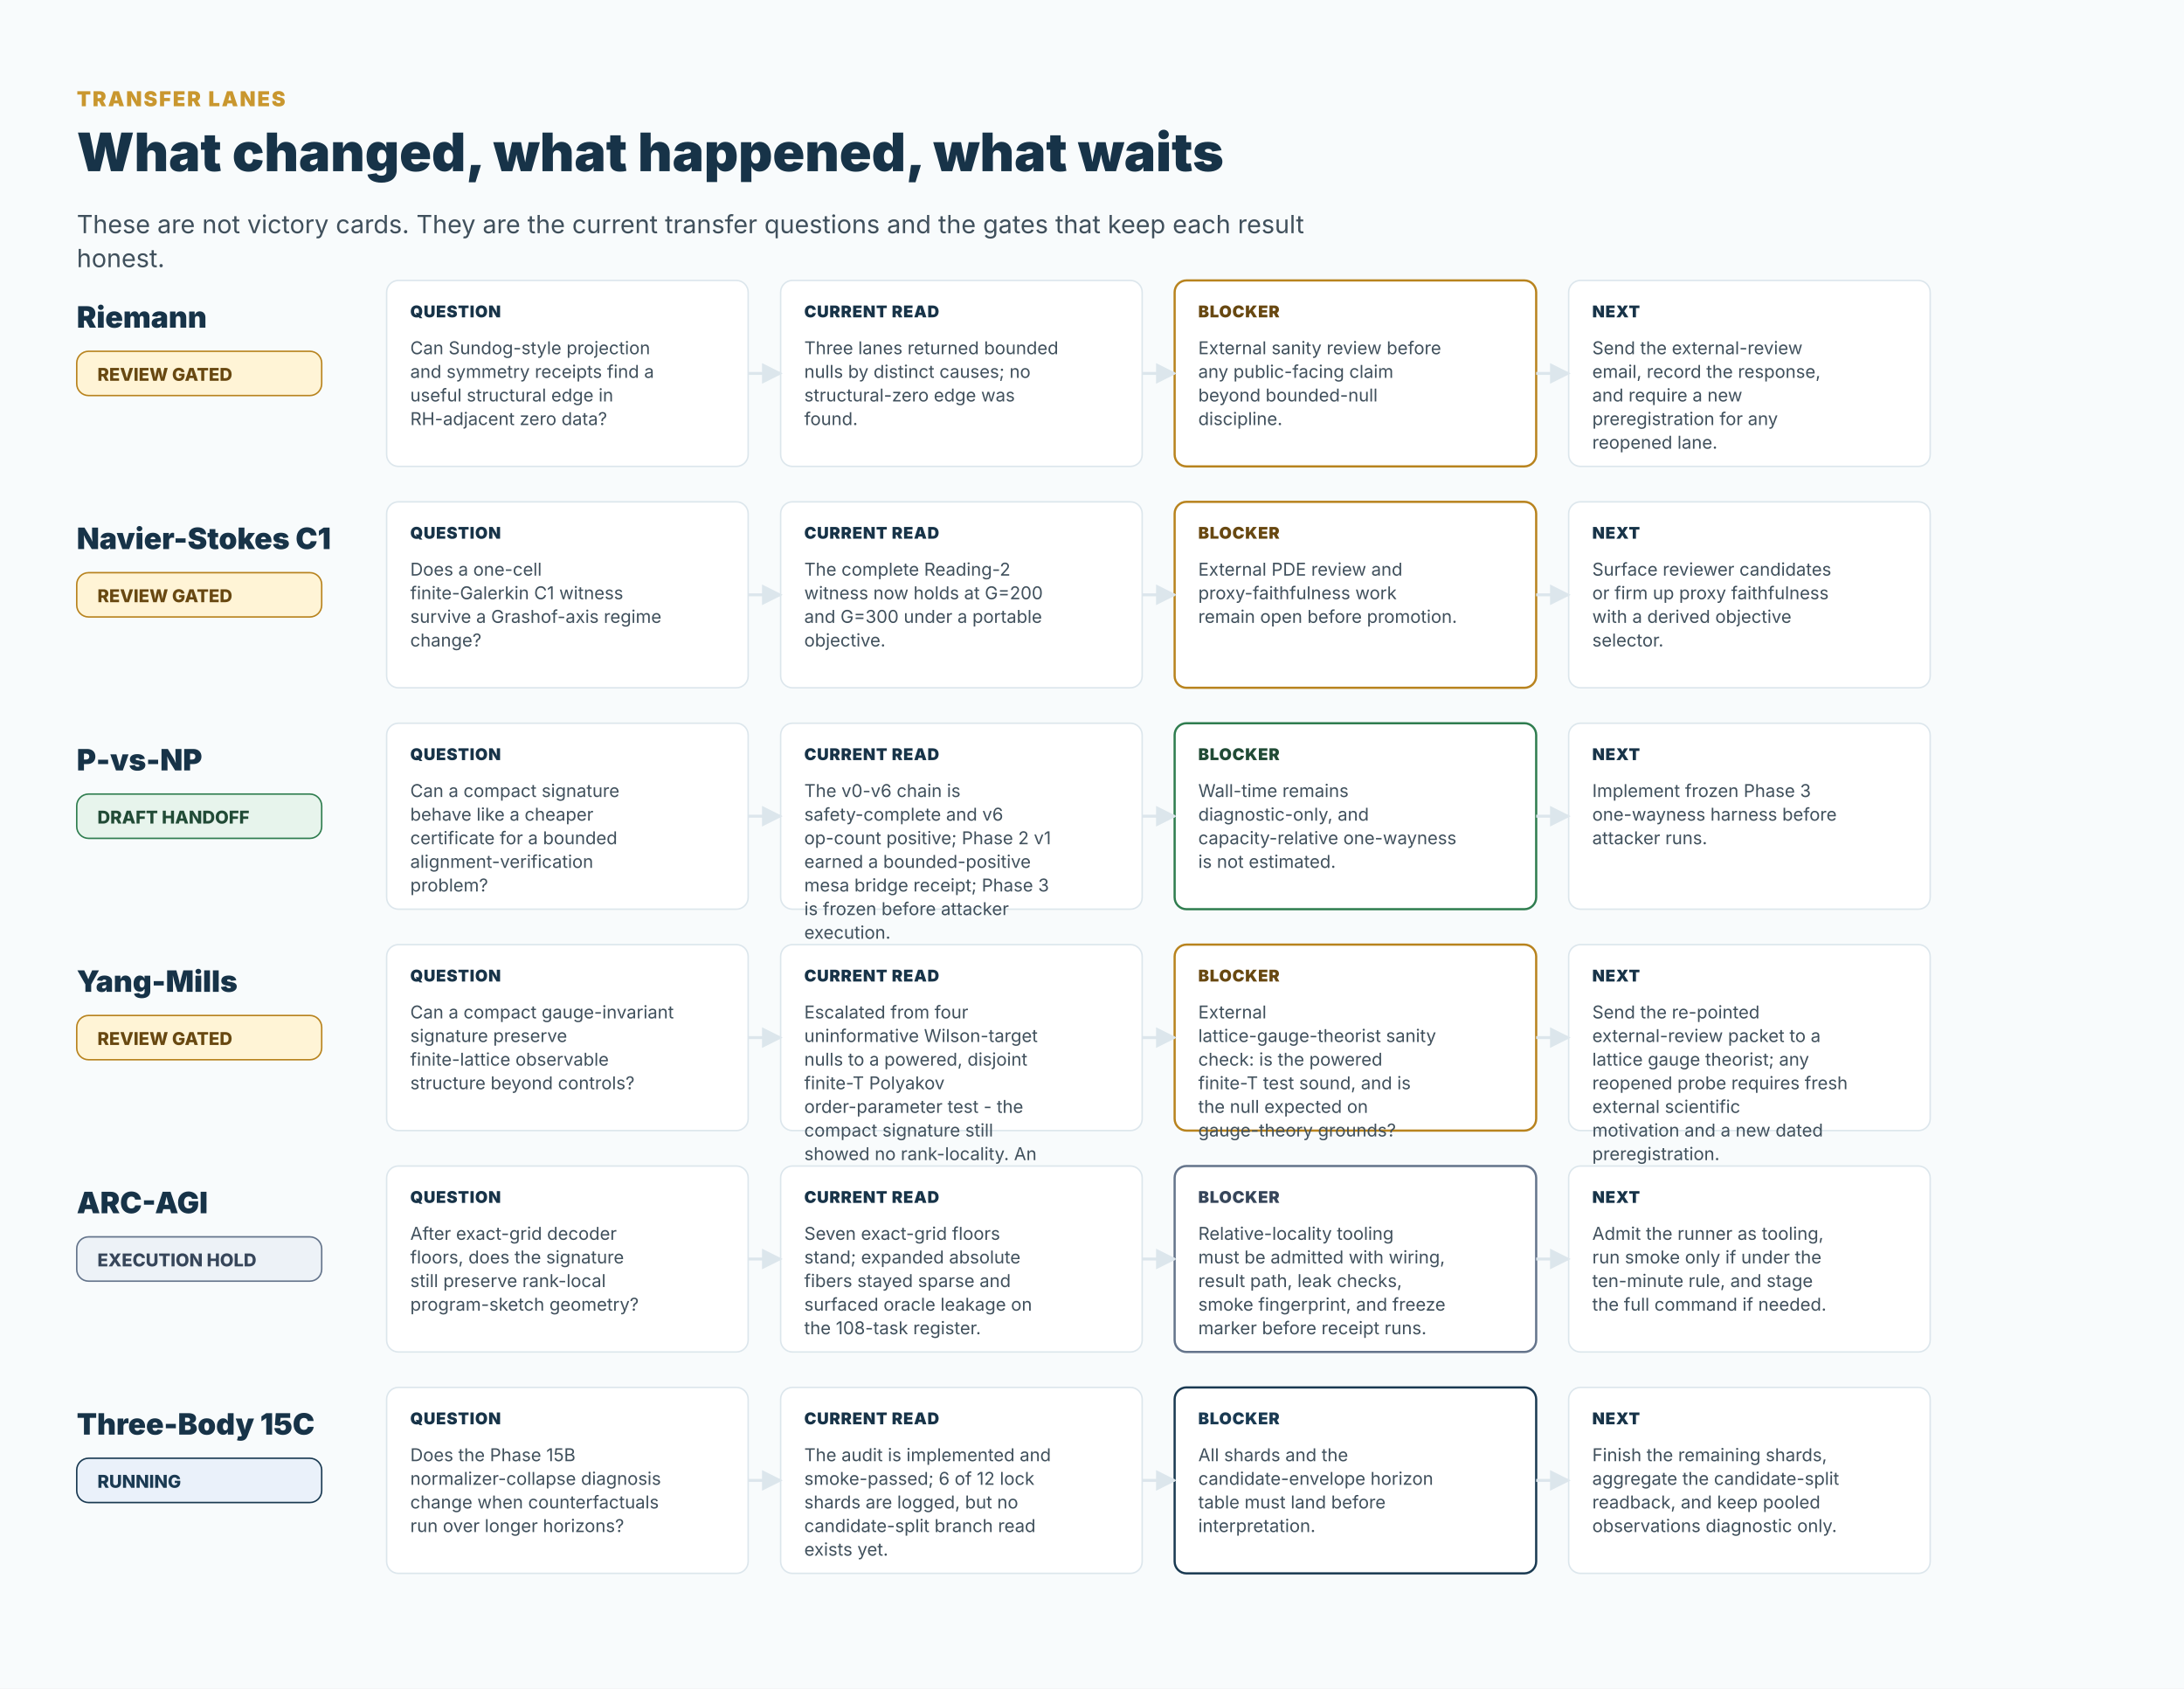
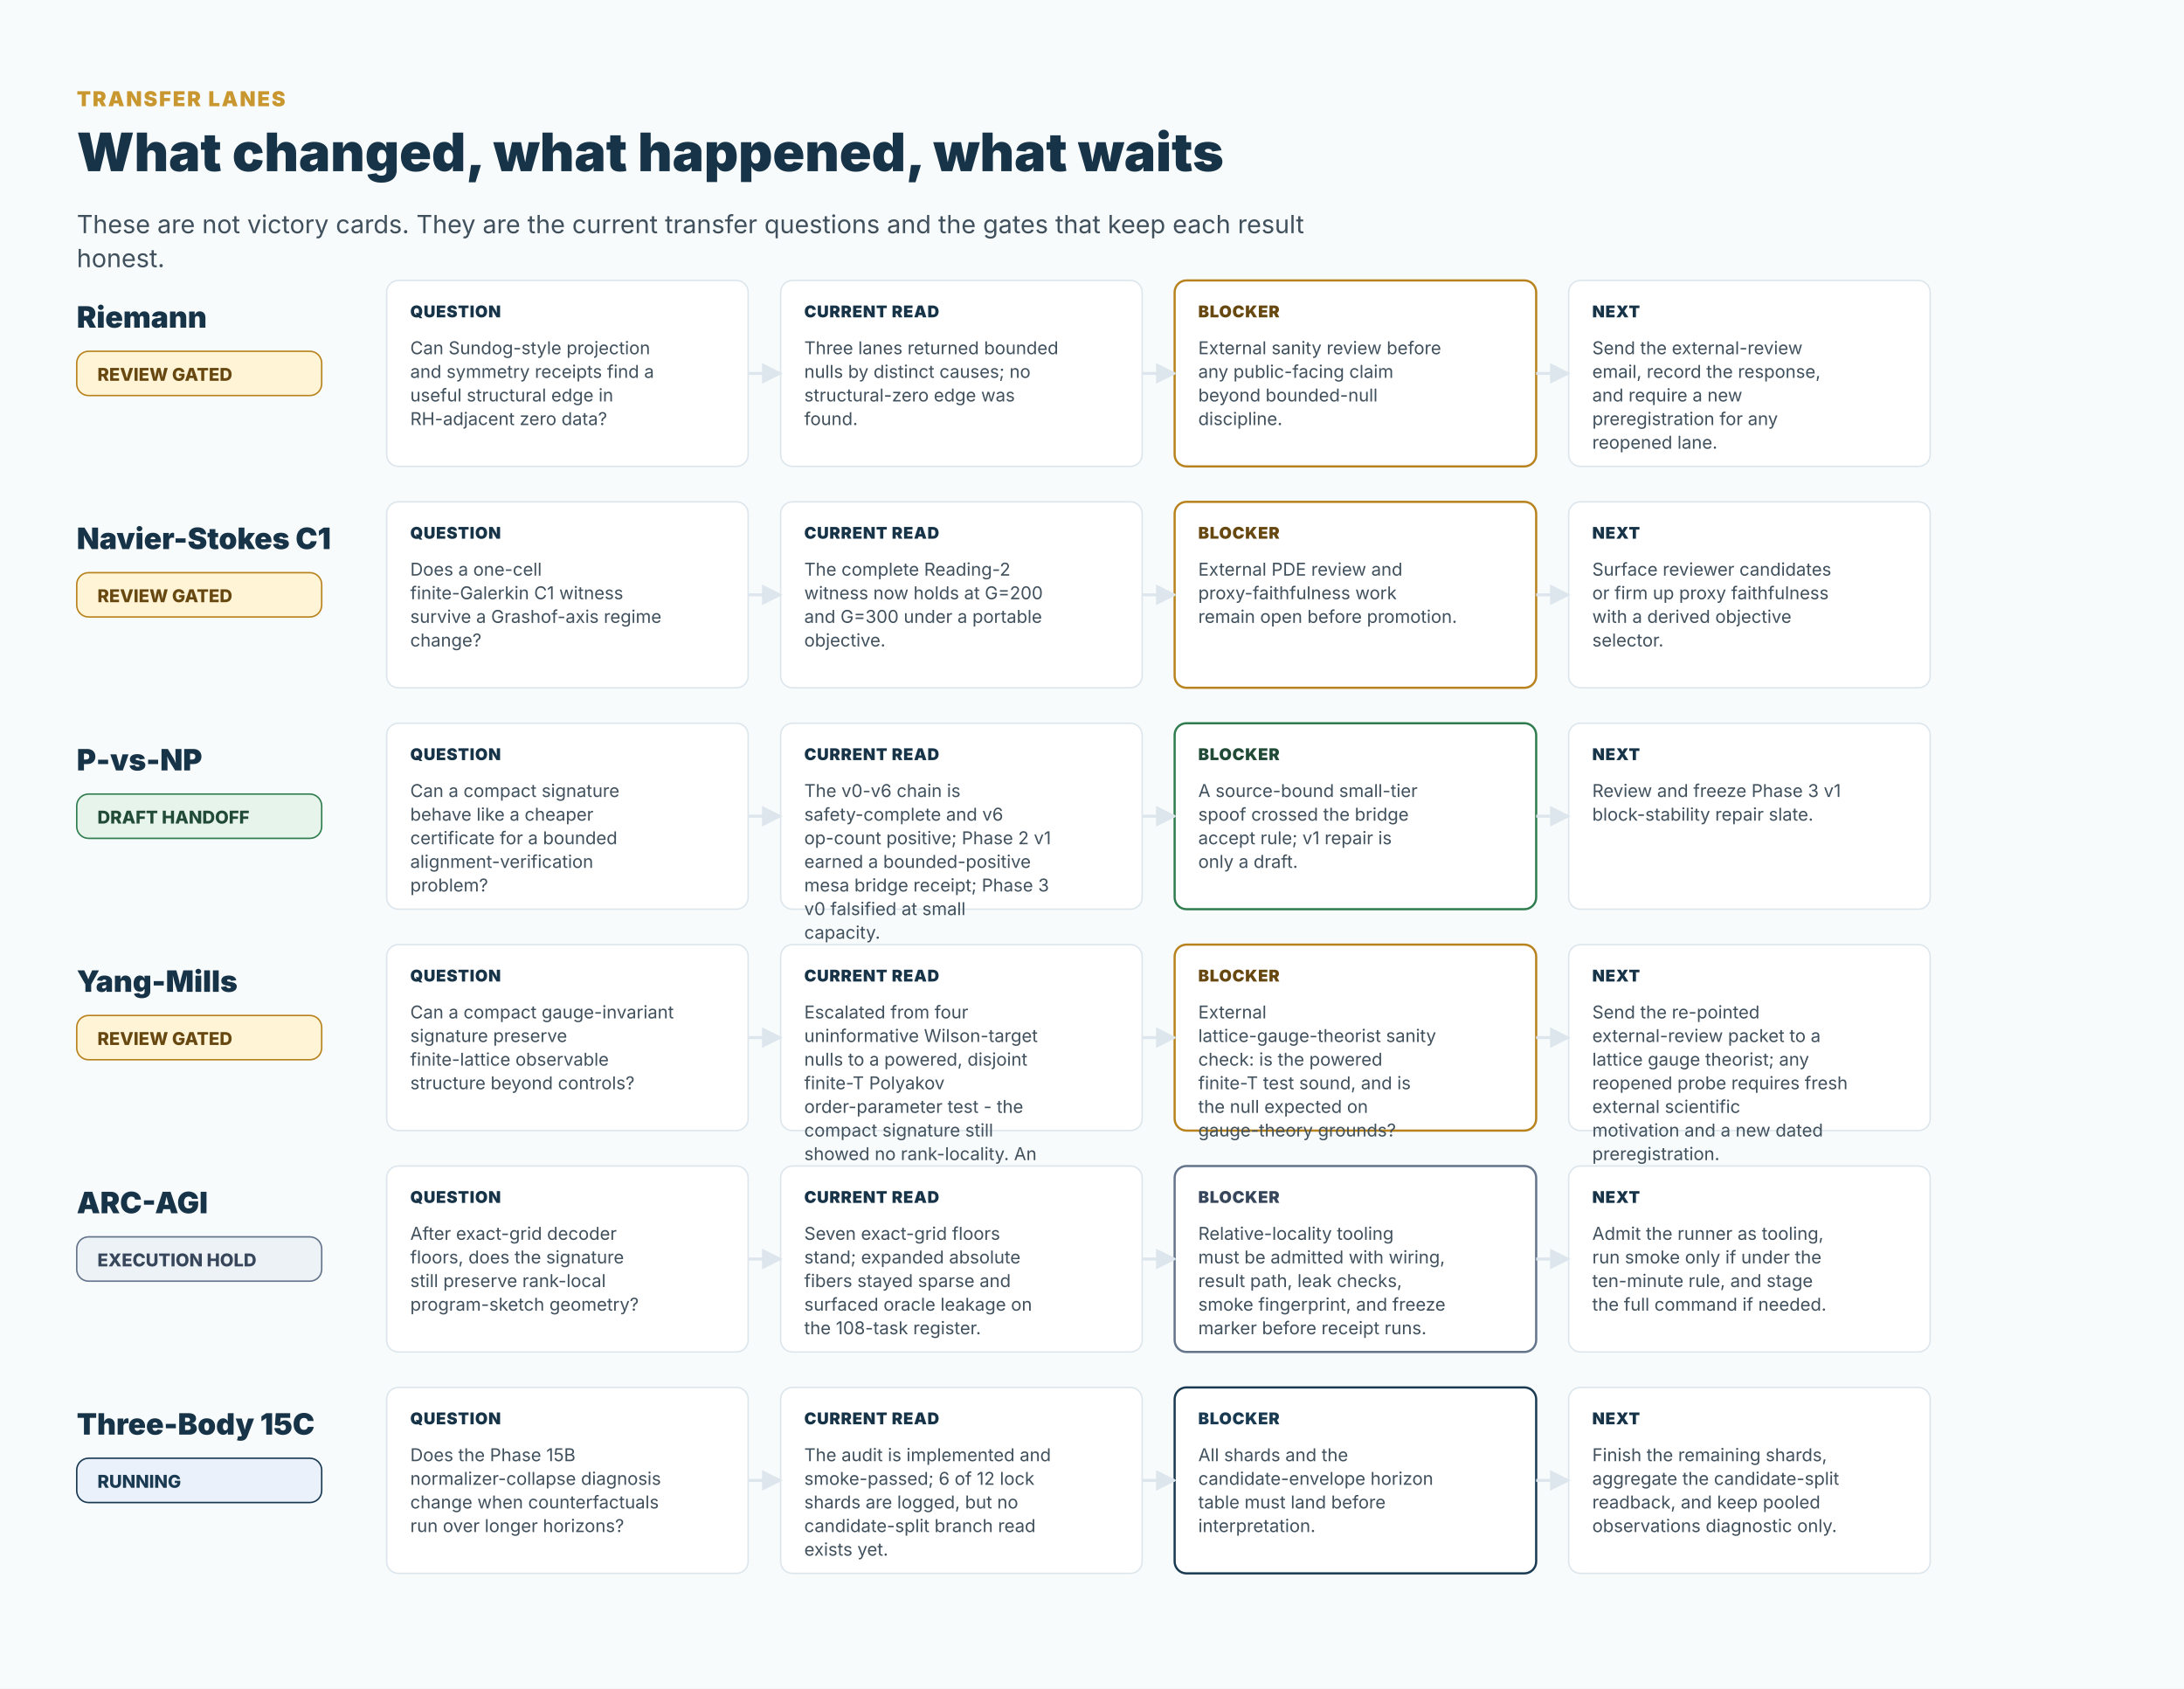
<svg xmlns="http://www.w3.org/2000/svg" viewBox="0 0 1480 1144" width="1480" height="1144" role="img" aria-labelledby="title desc">
  <rect width="1480" height="1144" fill="#F8FBFC" />
  <defs>
    <marker id="arrow" viewBox="0 0 10 10" refX="9" refY="5" markerWidth="7" markerHeight="7" orient="auto-start-reverse">
      <path d="M0,0 L10,5 L0,10 z" fill="#DCE6EC" stroke="none" />
    </marker>
  </defs>
  <text x="52" y="72" fill="#C9972F" font-family="system-ui, -apple-system, BlinkMacSystemFont, 'Segoe UI', sans-serif" font-size="14" font-weight="850" letter-spacing="0.08em">TRANSFER LANES</text>
  <text x="52" y="116" fill="#173348" font-family="system-ui, -apple-system, BlinkMacSystemFont, 'Segoe UI', sans-serif" font-size="36" font-weight="850" text-anchor="start" letter-spacing="0">
    <tspan x="52" dy="0">What changed, what happened, what waits</tspan>
  </text>
  <text x="52" y="158" fill="#40505C" font-family="system-ui, -apple-system, BlinkMacSystemFont, 'Segoe UI', sans-serif" font-size="17" font-weight="400" text-anchor="start" letter-spacing="0">
    <tspan x="52" dy="0">These are not victory cards. They are the current transfer questions and the gates that keep each result</tspan>
    <tspan x="52" dy="23">honest.</tspan>
  </text>
  <g data-project="riemann">
    <text x="52" y="222" fill="#173348" font-family="system-ui, -apple-system, BlinkMacSystemFont, 'Segoe UI', sans-serif" font-size="20" font-weight="850" letter-spacing="0">Riemann</text>
    <g>
      <rect x="52" y="238" width="166" height="30" rx="8" fill="#FFF4D6" stroke="#B8831E" stroke-width="1" />
      <text x="66" y="258" fill="#684811" font-family="system-ui, -apple-system, BlinkMacSystemFont, 'Segoe UI', sans-serif" font-size="12" font-weight="800" letter-spacing="0">REVIEW GATED</text>
    </g>
    <g>
      <rect x="262" y="190" width="245" height="126" rx="8" fill="#FFFFFF" stroke="#DCE6EC" stroke-width="1" />
      <text x="278" y="215" fill="#173348" font-family="system-ui, -apple-system, BlinkMacSystemFont, 'Segoe UI', sans-serif" font-size="11" font-weight="850" letter-spacing="0.04em">QUESTION</text>
      <text x="278" y="240" fill="#40505C" font-family="system-ui, -apple-system, BlinkMacSystemFont, 'Segoe UI', sans-serif" font-size="12" font-weight="400" text-anchor="start" letter-spacing="0">
        <tspan x="278" dy="0">Can Sundog-style projection</tspan>
        <tspan x="278" dy="16">and symmetry receipts find a</tspan>
        <tspan x="278" dy="16">useful structural edge in</tspan>
        <tspan x="278" dy="16">RH-adjacent zero data?</tspan>
      </text>
    </g>
    <g>
      <rect x="529" y="190" width="245" height="126" rx="8" fill="#FFFFFF" stroke="#DCE6EC" stroke-width="1" />
      <text x="545" y="215" fill="#173348" font-family="system-ui, -apple-system, BlinkMacSystemFont, 'Segoe UI', sans-serif" font-size="11" font-weight="850" letter-spacing="0.04em">CURRENT READ</text>
      <text x="545" y="240" fill="#40505C" font-family="system-ui, -apple-system, BlinkMacSystemFont, 'Segoe UI', sans-serif" font-size="12" font-weight="400" text-anchor="start" letter-spacing="0">
        <tspan x="545" dy="0">Three lanes returned bounded</tspan>
        <tspan x="545" dy="16">nulls by distinct causes; no</tspan>
        <tspan x="545" dy="16">structural-zero edge was</tspan>
        <tspan x="545" dy="16">found.</tspan>
      </text>
    </g>
    <g>
      <rect x="796" y="190" width="245" height="126" rx="8" fill="#FFFFFF" stroke="#B8831E" stroke-width="1.5" />
      <text x="812" y="215" fill="#684811" font-family="system-ui, -apple-system, BlinkMacSystemFont, 'Segoe UI', sans-serif" font-size="11" font-weight="850" letter-spacing="0.04em">BLOCKER</text>
      <text x="812" y="240" fill="#40505C" font-family="system-ui, -apple-system, BlinkMacSystemFont, 'Segoe UI', sans-serif" font-size="12" font-weight="400" text-anchor="start" letter-spacing="0">
        <tspan x="812" dy="0">External sanity review before</tspan>
        <tspan x="812" dy="16">any public-facing claim</tspan>
        <tspan x="812" dy="16">beyond bounded-null</tspan>
        <tspan x="812" dy="16">discipline.</tspan>
      </text>
    </g>
    <g>
      <rect x="1063" y="190" width="245" height="126" rx="8" fill="#FFFFFF" stroke="#DCE6EC" stroke-width="1" />
      <text x="1079" y="215" fill="#173348" font-family="system-ui, -apple-system, BlinkMacSystemFont, 'Segoe UI', sans-serif" font-size="11" font-weight="850" letter-spacing="0.04em">NEXT</text>
      <text x="1079" y="240" fill="#40505C" font-family="system-ui, -apple-system, BlinkMacSystemFont, 'Segoe UI', sans-serif" font-size="12" font-weight="400" text-anchor="start" letter-spacing="0">
        <tspan x="1079" dy="0">Send the external-review</tspan>
        <tspan x="1079" dy="16">email, record the response,</tspan>
        <tspan x="1079" dy="16">and require a new</tspan>
        <tspan x="1079" dy="16">preregistration for any</tspan>
        <tspan x="1079" dy="16">reopened lane.</tspan>
      </text>
    </g>
    <line x1="507" y1="253" x2="529" y2="253" stroke="#DCE6EC" stroke-width="2" marker-end="url(#arrow)" />
    <line x1="774" y1="253" x2="796" y2="253" stroke="#DCE6EC" stroke-width="2" marker-end="url(#arrow)" />
    <line x1="1041" y1="253" x2="1063" y2="253" stroke="#DCE6EC" stroke-width="2" marker-end="url(#arrow)" />
  </g>
  <g data-project="navier_stokes_c1">
    <text x="52" y="372" fill="#173348" font-family="system-ui, -apple-system, BlinkMacSystemFont, 'Segoe UI', sans-serif" font-size="20" font-weight="850" letter-spacing="0">Navier-Stokes C1</text>
    <g>
      <rect x="52" y="388" width="166" height="30" rx="8" fill="#FFF4D6" stroke="#B8831E" stroke-width="1" />
      <text x="66" y="408" fill="#684811" font-family="system-ui, -apple-system, BlinkMacSystemFont, 'Segoe UI', sans-serif" font-size="12" font-weight="800" letter-spacing="0">REVIEW GATED</text>
    </g>
    <g>
      <rect x="262" y="340" width="245" height="126" rx="8" fill="#FFFFFF" stroke="#DCE6EC" stroke-width="1" />
      <text x="278" y="365" fill="#173348" font-family="system-ui, -apple-system, BlinkMacSystemFont, 'Segoe UI', sans-serif" font-size="11" font-weight="850" letter-spacing="0.04em">QUESTION</text>
      <text x="278" y="390" fill="#40505C" font-family="system-ui, -apple-system, BlinkMacSystemFont, 'Segoe UI', sans-serif" font-size="12" font-weight="400" text-anchor="start" letter-spacing="0">
        <tspan x="278" dy="0">Does a one-cell</tspan>
        <tspan x="278" dy="16">finite-Galerkin C1 witness</tspan>
        <tspan x="278" dy="16">survive a Grashof-axis regime</tspan>
        <tspan x="278" dy="16">change?</tspan>
      </text>
    </g>
    <g>
      <rect x="529" y="340" width="245" height="126" rx="8" fill="#FFFFFF" stroke="#DCE6EC" stroke-width="1" />
      <text x="545" y="365" fill="#173348" font-family="system-ui, -apple-system, BlinkMacSystemFont, 'Segoe UI', sans-serif" font-size="11" font-weight="850" letter-spacing="0.04em">CURRENT READ</text>
      <text x="545" y="390" fill="#40505C" font-family="system-ui, -apple-system, BlinkMacSystemFont, 'Segoe UI', sans-serif" font-size="12" font-weight="400" text-anchor="start" letter-spacing="0">
        <tspan x="545" dy="0">The complete Reading-2</tspan>
        <tspan x="545" dy="16">witness now holds at G=200</tspan>
        <tspan x="545" dy="16">and G=300 under a portable</tspan>
        <tspan x="545" dy="16">objective.</tspan>
      </text>
    </g>
    <g>
      <rect x="796" y="340" width="245" height="126" rx="8" fill="#FFFFFF" stroke="#B8831E" stroke-width="1.5" />
      <text x="812" y="365" fill="#684811" font-family="system-ui, -apple-system, BlinkMacSystemFont, 'Segoe UI', sans-serif" font-size="11" font-weight="850" letter-spacing="0.04em">BLOCKER</text>
      <text x="812" y="390" fill="#40505C" font-family="system-ui, -apple-system, BlinkMacSystemFont, 'Segoe UI', sans-serif" font-size="12" font-weight="400" text-anchor="start" letter-spacing="0">
        <tspan x="812" dy="0">External PDE review and</tspan>
        <tspan x="812" dy="16">proxy-faithfulness work</tspan>
        <tspan x="812" dy="16">remain open before promotion.</tspan>
      </text>
    </g>
    <g>
      <rect x="1063" y="340" width="245" height="126" rx="8" fill="#FFFFFF" stroke="#DCE6EC" stroke-width="1" />
      <text x="1079" y="365" fill="#173348" font-family="system-ui, -apple-system, BlinkMacSystemFont, 'Segoe UI', sans-serif" font-size="11" font-weight="850" letter-spacing="0.04em">NEXT</text>
      <text x="1079" y="390" fill="#40505C" font-family="system-ui, -apple-system, BlinkMacSystemFont, 'Segoe UI', sans-serif" font-size="12" font-weight="400" text-anchor="start" letter-spacing="0">
        <tspan x="1079" dy="0">Surface reviewer candidates</tspan>
        <tspan x="1079" dy="16">or firm up proxy faithfulness</tspan>
        <tspan x="1079" dy="16">with a derived objective</tspan>
        <tspan x="1079" dy="16">selector.</tspan>
      </text>
    </g>
    <line x1="507" y1="403" x2="529" y2="403" stroke="#DCE6EC" stroke-width="2" marker-end="url(#arrow)" />
    <line x1="774" y1="403" x2="796" y2="403" stroke="#DCE6EC" stroke-width="2" marker-end="url(#arrow)" />
    <line x1="1041" y1="403" x2="1063" y2="403" stroke="#DCE6EC" stroke-width="2" marker-end="url(#arrow)" />
  </g>
  <g data-project="pvnp">
    <text x="52" y="522" fill="#173348" font-family="system-ui, -apple-system, BlinkMacSystemFont, 'Segoe UI', sans-serif" font-size="20" font-weight="850" letter-spacing="0">P-vs-NP</text>
    <g>
      <rect x="52" y="538" width="166" height="30" rx="8" fill="#E7F4EC" stroke="#2F7D4F" stroke-width="1" />
      <text x="66" y="558" fill="#214B36" font-family="system-ui, -apple-system, BlinkMacSystemFont, 'Segoe UI', sans-serif" font-size="12" font-weight="800" letter-spacing="0">DRAFT HANDOFF</text>
    </g>
    <g>
      <rect x="262" y="490" width="245" height="126" rx="8" fill="#FFFFFF" stroke="#DCE6EC" stroke-width="1" />
      <text x="278" y="515" fill="#173348" font-family="system-ui, -apple-system, BlinkMacSystemFont, 'Segoe UI', sans-serif" font-size="11" font-weight="850" letter-spacing="0.04em">QUESTION</text>
      <text x="278" y="540" fill="#40505C" font-family="system-ui, -apple-system, BlinkMacSystemFont, 'Segoe UI', sans-serif" font-size="12" font-weight="400" text-anchor="start" letter-spacing="0">
        <tspan x="278" dy="0">Can a compact signature</tspan>
        <tspan x="278" dy="16">behave like a cheaper</tspan>
        <tspan x="278" dy="16">certificate for a bounded</tspan>
        <tspan x="278" dy="16">alignment-verification</tspan>
        <tspan x="278" dy="16">problem?</tspan>
      </text>
    </g>
    <g>
      <rect x="529" y="490" width="245" height="126" rx="8" fill="#FFFFFF" stroke="#DCE6EC" stroke-width="1" />
      <text x="545" y="515" fill="#173348" font-family="system-ui, -apple-system, BlinkMacSystemFont, 'Segoe UI', sans-serif" font-size="11" font-weight="850" letter-spacing="0.04em">CURRENT READ</text>
      <text x="545" y="540" fill="#40505C" font-family="system-ui, -apple-system, BlinkMacSystemFont, 'Segoe UI', sans-serif" font-size="12" font-weight="400" text-anchor="start" letter-spacing="0">
        <tspan x="545" dy="0">The v0-v6 chain is</tspan>
        <tspan x="545" dy="16">safety-complete and v6</tspan>
        <tspan x="545" dy="16">op-count positive; Phase 2 v1</tspan>
        <tspan x="545" dy="16">earned a bounded-positive</tspan>
        <tspan x="545" dy="16">mesa bridge receipt; Phase 3</tspan>
-         <tspan x="545" dy="16">is frozen before attacker</tspan>
-         <tspan x="545" dy="16">execution.</tspan>
+         <tspan x="545" dy="16">v0 falsified at small</tspan>
+         <tspan x="545" dy="16">capacity.</tspan>
      </text>
    </g>
    <g>
      <rect x="796" y="490" width="245" height="126" rx="8" fill="#FFFFFF" stroke="#2F7D4F" stroke-width="1.5" />
      <text x="812" y="515" fill="#214B36" font-family="system-ui, -apple-system, BlinkMacSystemFont, 'Segoe UI', sans-serif" font-size="11" font-weight="850" letter-spacing="0.04em">BLOCKER</text>
      <text x="812" y="540" fill="#40505C" font-family="system-ui, -apple-system, BlinkMacSystemFont, 'Segoe UI', sans-serif" font-size="12" font-weight="400" text-anchor="start" letter-spacing="0">
-         <tspan x="812" dy="0">Wall-time remains</tspan>
-         <tspan x="812" dy="16">diagnostic-only, and</tspan>
-         <tspan x="812" dy="16">capacity-relative one-wayness</tspan>
-         <tspan x="812" dy="16">is not estimated.</tspan>
+         <tspan x="812" dy="0">A source-bound small-tier</tspan>
+         <tspan x="812" dy="16">spoof crossed the bridge</tspan>
+         <tspan x="812" dy="16">accept rule; v1 repair is</tspan>
+         <tspan x="812" dy="16">only a draft.</tspan>
      </text>
    </g>
    <g>
      <rect x="1063" y="490" width="245" height="126" rx="8" fill="#FFFFFF" stroke="#DCE6EC" stroke-width="1" />
      <text x="1079" y="515" fill="#173348" font-family="system-ui, -apple-system, BlinkMacSystemFont, 'Segoe UI', sans-serif" font-size="11" font-weight="850" letter-spacing="0.04em">NEXT</text>
      <text x="1079" y="540" fill="#40505C" font-family="system-ui, -apple-system, BlinkMacSystemFont, 'Segoe UI', sans-serif" font-size="12" font-weight="400" text-anchor="start" letter-spacing="0">
-         <tspan x="1079" dy="0">Implement frozen Phase 3</tspan>
-         <tspan x="1079" dy="16">one-wayness harness before</tspan>
-         <tspan x="1079" dy="16">attacker runs.</tspan>
+         <tspan x="1079" dy="0">Review and freeze Phase 3 v1</tspan>
+         <tspan x="1079" dy="16">block-stability repair slate.</tspan>
      </text>
    </g>
    <line x1="507" y1="553" x2="529" y2="553" stroke="#DCE6EC" stroke-width="2" marker-end="url(#arrow)" />
    <line x1="774" y1="553" x2="796" y2="553" stroke="#DCE6EC" stroke-width="2" marker-end="url(#arrow)" />
    <line x1="1041" y1="553" x2="1063" y2="553" stroke="#DCE6EC" stroke-width="2" marker-end="url(#arrow)" />
  </g>
  <g data-project="yang_mills">
    <text x="52" y="672" fill="#173348" font-family="system-ui, -apple-system, BlinkMacSystemFont, 'Segoe UI', sans-serif" font-size="20" font-weight="850" letter-spacing="0">Yang-Mills</text>
    <g>
      <rect x="52" y="688" width="166" height="30" rx="8" fill="#FFF4D6" stroke="#B8831E" stroke-width="1" />
      <text x="66" y="708" fill="#684811" font-family="system-ui, -apple-system, BlinkMacSystemFont, 'Segoe UI', sans-serif" font-size="12" font-weight="800" letter-spacing="0">REVIEW GATED</text>
    </g>
    <g>
      <rect x="262" y="640" width="245" height="126" rx="8" fill="#FFFFFF" stroke="#DCE6EC" stroke-width="1" />
      <text x="278" y="665" fill="#173348" font-family="system-ui, -apple-system, BlinkMacSystemFont, 'Segoe UI', sans-serif" font-size="11" font-weight="850" letter-spacing="0.04em">QUESTION</text>
      <text x="278" y="690" fill="#40505C" font-family="system-ui, -apple-system, BlinkMacSystemFont, 'Segoe UI', sans-serif" font-size="12" font-weight="400" text-anchor="start" letter-spacing="0">
        <tspan x="278" dy="0">Can a compact gauge-invariant</tspan>
        <tspan x="278" dy="16">signature preserve</tspan>
        <tspan x="278" dy="16">finite-lattice observable</tspan>
        <tspan x="278" dy="16">structure beyond controls?</tspan>
      </text>
    </g>
    <g>
      <rect x="529" y="640" width="245" height="126" rx="8" fill="#FFFFFF" stroke="#DCE6EC" stroke-width="1" />
      <text x="545" y="665" fill="#173348" font-family="system-ui, -apple-system, BlinkMacSystemFont, 'Segoe UI', sans-serif" font-size="11" font-weight="850" letter-spacing="0.04em">CURRENT READ</text>
      <text x="545" y="690" fill="#40505C" font-family="system-ui, -apple-system, BlinkMacSystemFont, 'Segoe UI', sans-serif" font-size="12" font-weight="400" text-anchor="start" letter-spacing="0">
        <tspan x="545" dy="0">Escalated from four</tspan>
        <tspan x="545" dy="16">uninformative Wilson-target</tspan>
        <tspan x="545" dy="16">nulls to a powered, disjoint</tspan>
        <tspan x="545" dy="16">finite-T Polyakov</tspan>
        <tspan x="545" dy="16">order-parameter test - the</tspan>
        <tspan x="545" dy="16">compact signature still</tspan>
        <tspan x="545" dy="16">showed no rank-locality. An</tspan>
        <tspan x="545" dy="16">informative bounded null.</tspan>
      </text>
    </g>
    <g>
      <rect x="796" y="640" width="245" height="126" rx="8" fill="#FFFFFF" stroke="#B8831E" stroke-width="1.5" />
      <text x="812" y="665" fill="#684811" font-family="system-ui, -apple-system, BlinkMacSystemFont, 'Segoe UI', sans-serif" font-size="11" font-weight="850" letter-spacing="0.04em">BLOCKER</text>
      <text x="812" y="690" fill="#40505C" font-family="system-ui, -apple-system, BlinkMacSystemFont, 'Segoe UI', sans-serif" font-size="12" font-weight="400" text-anchor="start" letter-spacing="0">
        <tspan x="812" dy="0">External</tspan>
        <tspan x="812" dy="16">lattice-gauge-theorist sanity</tspan>
        <tspan x="812" dy="16">check: is the powered</tspan>
        <tspan x="812" dy="16">finite-T test sound, and is</tspan>
        <tspan x="812" dy="16">the null expected on</tspan>
        <tspan x="812" dy="16">gauge-theory grounds?</tspan>
      </text>
    </g>
    <g>
      <rect x="1063" y="640" width="245" height="126" rx="8" fill="#FFFFFF" stroke="#DCE6EC" stroke-width="1" />
      <text x="1079" y="665" fill="#173348" font-family="system-ui, -apple-system, BlinkMacSystemFont, 'Segoe UI', sans-serif" font-size="11" font-weight="850" letter-spacing="0.04em">NEXT</text>
      <text x="1079" y="690" fill="#40505C" font-family="system-ui, -apple-system, BlinkMacSystemFont, 'Segoe UI', sans-serif" font-size="12" font-weight="400" text-anchor="start" letter-spacing="0">
        <tspan x="1079" dy="0">Send the re-pointed</tspan>
        <tspan x="1079" dy="16">external-review packet to a</tspan>
        <tspan x="1079" dy="16">lattice gauge theorist; any</tspan>
        <tspan x="1079" dy="16">reopened probe requires fresh</tspan>
        <tspan x="1079" dy="16">external scientific</tspan>
        <tspan x="1079" dy="16">motivation and a new dated</tspan>
        <tspan x="1079" dy="16">preregistration.</tspan>
      </text>
    </g>
    <line x1="507" y1="703" x2="529" y2="703" stroke="#DCE6EC" stroke-width="2" marker-end="url(#arrow)" />
    <line x1="774" y1="703" x2="796" y2="703" stroke="#DCE6EC" stroke-width="2" marker-end="url(#arrow)" />
    <line x1="1041" y1="703" x2="1063" y2="703" stroke="#DCE6EC" stroke-width="2" marker-end="url(#arrow)" />
  </g>
  <g data-project="arc_agi">
    <text x="52" y="822" fill="#173348" font-family="system-ui, -apple-system, BlinkMacSystemFont, 'Segoe UI', sans-serif" font-size="20" font-weight="850" letter-spacing="0">ARC-AGI</text>
    <g>
      <rect x="52" y="838" width="166" height="30" rx="8" fill="#EDF2F7" stroke="#64748B" stroke-width="1" />
      <text x="66" y="858" fill="#37465A" font-family="system-ui, -apple-system, BlinkMacSystemFont, 'Segoe UI', sans-serif" font-size="12" font-weight="800" letter-spacing="0">EXECUTION HOLD</text>
    </g>
    <g>
      <rect x="262" y="790" width="245" height="126" rx="8" fill="#FFFFFF" stroke="#DCE6EC" stroke-width="1" />
      <text x="278" y="815" fill="#173348" font-family="system-ui, -apple-system, BlinkMacSystemFont, 'Segoe UI', sans-serif" font-size="11" font-weight="850" letter-spacing="0.04em">QUESTION</text>
      <text x="278" y="840" fill="#40505C" font-family="system-ui, -apple-system, BlinkMacSystemFont, 'Segoe UI', sans-serif" font-size="12" font-weight="400" text-anchor="start" letter-spacing="0">
        <tspan x="278" dy="0">After exact-grid decoder</tspan>
        <tspan x="278" dy="16">floors, does the signature</tspan>
        <tspan x="278" dy="16">still preserve rank-local</tspan>
        <tspan x="278" dy="16">program-sketch geometry?</tspan>
      </text>
    </g>
    <g>
      <rect x="529" y="790" width="245" height="126" rx="8" fill="#FFFFFF" stroke="#DCE6EC" stroke-width="1" />
      <text x="545" y="815" fill="#173348" font-family="system-ui, -apple-system, BlinkMacSystemFont, 'Segoe UI', sans-serif" font-size="11" font-weight="850" letter-spacing="0.04em">CURRENT READ</text>
      <text x="545" y="840" fill="#40505C" font-family="system-ui, -apple-system, BlinkMacSystemFont, 'Segoe UI', sans-serif" font-size="12" font-weight="400" text-anchor="start" letter-spacing="0">
        <tspan x="545" dy="0">Seven exact-grid floors</tspan>
        <tspan x="545" dy="16">stand; expanded absolute</tspan>
        <tspan x="545" dy="16">fibers stayed sparse and</tspan>
        <tspan x="545" dy="16">surfaced oracle leakage on</tspan>
        <tspan x="545" dy="16">the 108-task register.</tspan>
      </text>
    </g>
    <g>
      <rect x="796" y="790" width="245" height="126" rx="8" fill="#FFFFFF" stroke="#64748B" stroke-width="1.5" />
      <text x="812" y="815" fill="#37465A" font-family="system-ui, -apple-system, BlinkMacSystemFont, 'Segoe UI', sans-serif" font-size="11" font-weight="850" letter-spacing="0.04em">BLOCKER</text>
      <text x="812" y="840" fill="#40505C" font-family="system-ui, -apple-system, BlinkMacSystemFont, 'Segoe UI', sans-serif" font-size="12" font-weight="400" text-anchor="start" letter-spacing="0">
        <tspan x="812" dy="0">Relative-locality tooling</tspan>
        <tspan x="812" dy="16">must be admitted with wiring,</tspan>
        <tspan x="812" dy="16">result path, leak checks,</tspan>
        <tspan x="812" dy="16">smoke fingerprint, and freeze</tspan>
        <tspan x="812" dy="16">marker before receipt runs.</tspan>
      </text>
    </g>
    <g>
      <rect x="1063" y="790" width="245" height="126" rx="8" fill="#FFFFFF" stroke="#DCE6EC" stroke-width="1" />
      <text x="1079" y="815" fill="#173348" font-family="system-ui, -apple-system, BlinkMacSystemFont, 'Segoe UI', sans-serif" font-size="11" font-weight="850" letter-spacing="0.04em">NEXT</text>
      <text x="1079" y="840" fill="#40505C" font-family="system-ui, -apple-system, BlinkMacSystemFont, 'Segoe UI', sans-serif" font-size="12" font-weight="400" text-anchor="start" letter-spacing="0">
        <tspan x="1079" dy="0">Admit the runner as tooling,</tspan>
        <tspan x="1079" dy="16">run smoke only if under the</tspan>
        <tspan x="1079" dy="16">ten-minute rule, and stage</tspan>
        <tspan x="1079" dy="16">the full command if needed.</tspan>
      </text>
    </g>
    <line x1="507" y1="853" x2="529" y2="853" stroke="#DCE6EC" stroke-width="2" marker-end="url(#arrow)" />
    <line x1="774" y1="853" x2="796" y2="853" stroke="#DCE6EC" stroke-width="2" marker-end="url(#arrow)" />
    <line x1="1041" y1="853" x2="1063" y2="853" stroke="#DCE6EC" stroke-width="2" marker-end="url(#arrow)" />
  </g>
  <g data-project="threebody_15c">
    <text x="52" y="972" fill="#173348" font-family="system-ui, -apple-system, BlinkMacSystemFont, 'Segoe UI', sans-serif" font-size="20" font-weight="850" letter-spacing="0">Three-Body 15C</text>
    <g>
      <rect x="52" y="988" width="166" height="30" rx="8" fill="#EAF1FA" stroke="#1A3A52" stroke-width="1" />
      <text x="66" y="1008" fill="#1A3A52" font-family="system-ui, -apple-system, BlinkMacSystemFont, 'Segoe UI', sans-serif" font-size="12" font-weight="800" letter-spacing="0">RUNNING</text>
    </g>
    <g>
      <rect x="262" y="940" width="245" height="126" rx="8" fill="#FFFFFF" stroke="#DCE6EC" stroke-width="1" />
      <text x="278" y="965" fill="#173348" font-family="system-ui, -apple-system, BlinkMacSystemFont, 'Segoe UI', sans-serif" font-size="11" font-weight="850" letter-spacing="0.04em">QUESTION</text>
      <text x="278" y="990" fill="#40505C" font-family="system-ui, -apple-system, BlinkMacSystemFont, 'Segoe UI', sans-serif" font-size="12" font-weight="400" text-anchor="start" letter-spacing="0">
        <tspan x="278" dy="0">Does the Phase 15B</tspan>
        <tspan x="278" dy="16">normalizer-collapse diagnosis</tspan>
        <tspan x="278" dy="16">change when counterfactuals</tspan>
        <tspan x="278" dy="16">run over longer horizons?</tspan>
      </text>
    </g>
    <g>
      <rect x="529" y="940" width="245" height="126" rx="8" fill="#FFFFFF" stroke="#DCE6EC" stroke-width="1" />
      <text x="545" y="965" fill="#173348" font-family="system-ui, -apple-system, BlinkMacSystemFont, 'Segoe UI', sans-serif" font-size="11" font-weight="850" letter-spacing="0.04em">CURRENT READ</text>
      <text x="545" y="990" fill="#40505C" font-family="system-ui, -apple-system, BlinkMacSystemFont, 'Segoe UI', sans-serif" font-size="12" font-weight="400" text-anchor="start" letter-spacing="0">
        <tspan x="545" dy="0">The audit is implemented and</tspan>
        <tspan x="545" dy="16">smoke-passed; 6 of 12 lock</tspan>
        <tspan x="545" dy="16">shards are logged, but no</tspan>
        <tspan x="545" dy="16">candidate-split branch read</tspan>
        <tspan x="545" dy="16">exists yet.</tspan>
      </text>
    </g>
    <g>
      <rect x="796" y="940" width="245" height="126" rx="8" fill="#FFFFFF" stroke="#1A3A52" stroke-width="1.5" />
      <text x="812" y="965" fill="#1A3A52" font-family="system-ui, -apple-system, BlinkMacSystemFont, 'Segoe UI', sans-serif" font-size="11" font-weight="850" letter-spacing="0.04em">BLOCKER</text>
      <text x="812" y="990" fill="#40505C" font-family="system-ui, -apple-system, BlinkMacSystemFont, 'Segoe UI', sans-serif" font-size="12" font-weight="400" text-anchor="start" letter-spacing="0">
        <tspan x="812" dy="0">All shards and the</tspan>
        <tspan x="812" dy="16">candidate-envelope horizon</tspan>
        <tspan x="812" dy="16">table must land before</tspan>
        <tspan x="812" dy="16">interpretation.</tspan>
      </text>
    </g>
    <g>
      <rect x="1063" y="940" width="245" height="126" rx="8" fill="#FFFFFF" stroke="#DCE6EC" stroke-width="1" />
      <text x="1079" y="965" fill="#173348" font-family="system-ui, -apple-system, BlinkMacSystemFont, 'Segoe UI', sans-serif" font-size="11" font-weight="850" letter-spacing="0.04em">NEXT</text>
      <text x="1079" y="990" fill="#40505C" font-family="system-ui, -apple-system, BlinkMacSystemFont, 'Segoe UI', sans-serif" font-size="12" font-weight="400" text-anchor="start" letter-spacing="0">
        <tspan x="1079" dy="0">Finish the remaining shards,</tspan>
        <tspan x="1079" dy="16">aggregate the candidate-split</tspan>
        <tspan x="1079" dy="16">readback, and keep pooled</tspan>
        <tspan x="1079" dy="16">observations diagnostic only.</tspan>
      </text>
    </g>
    <line x1="507" y1="1003" x2="529" y2="1003" stroke="#DCE6EC" stroke-width="2" marker-end="url(#arrow)" />
    <line x1="774" y1="1003" x2="796" y2="1003" stroke="#DCE6EC" stroke-width="2" marker-end="url(#arrow)" />
    <line x1="1041" y1="1003" x2="1063" y2="1003" stroke="#DCE6EC" stroke-width="2" marker-end="url(#arrow)" />
  </g>
</svg>
